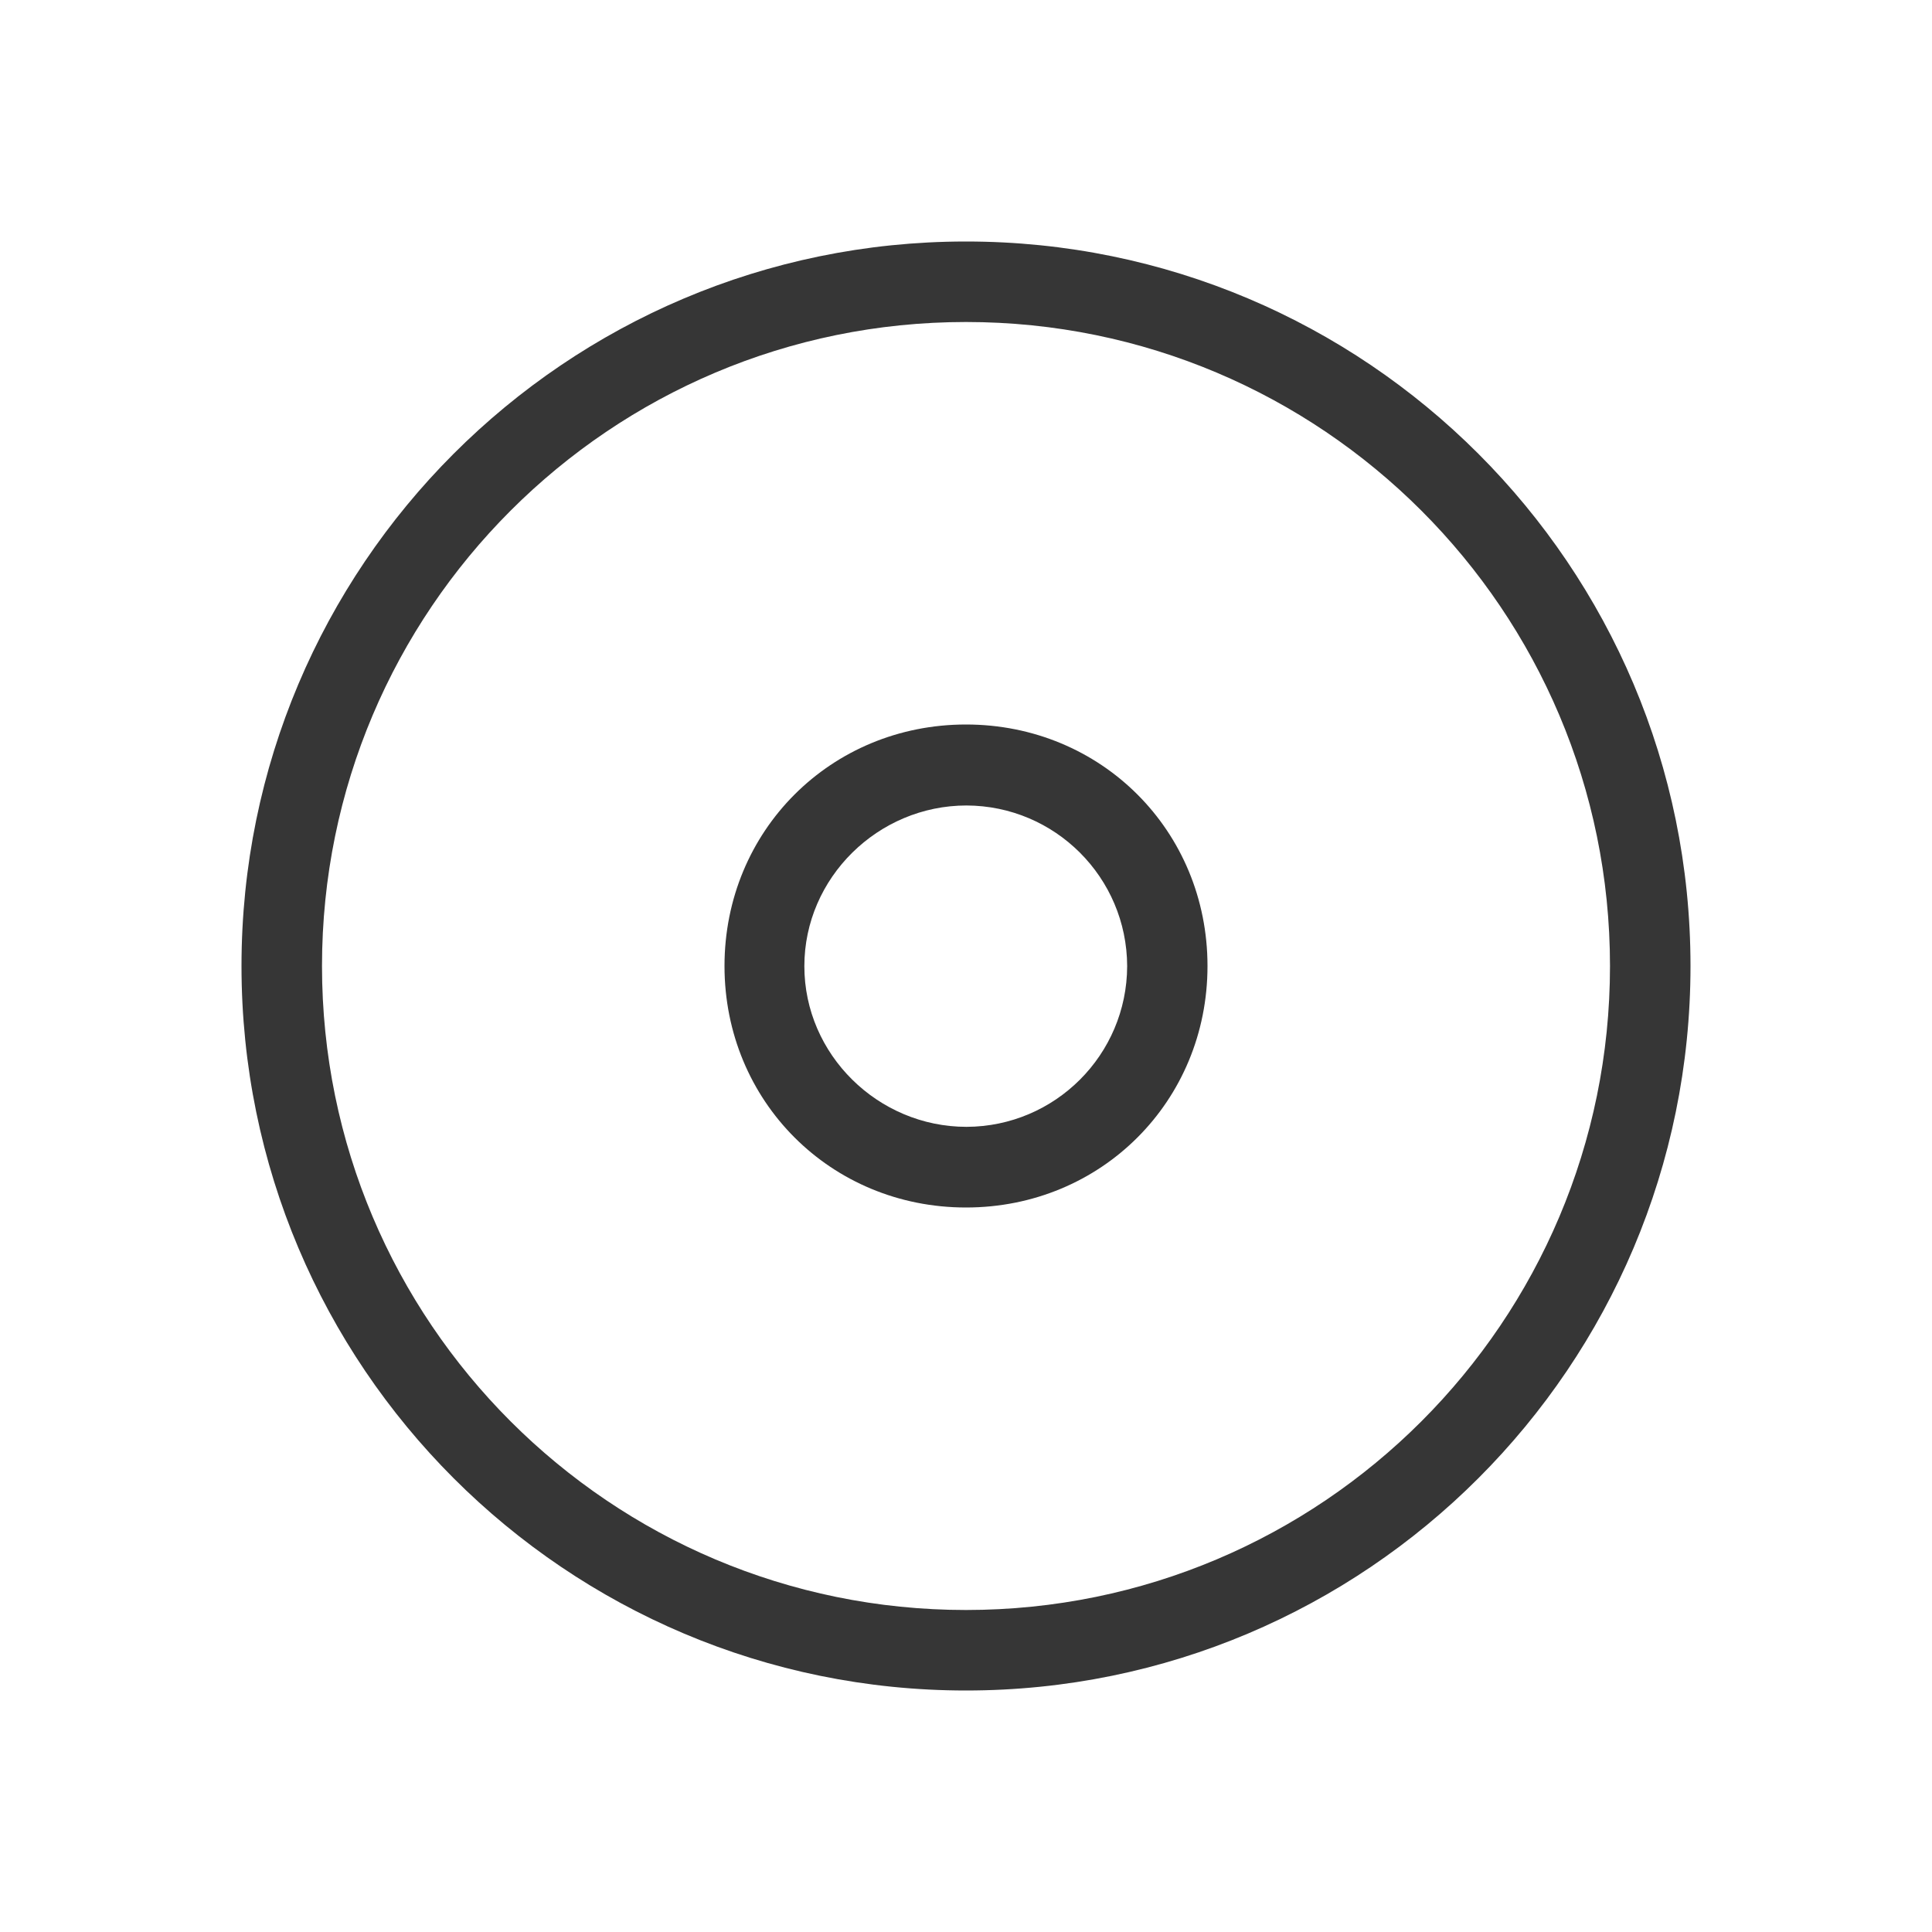
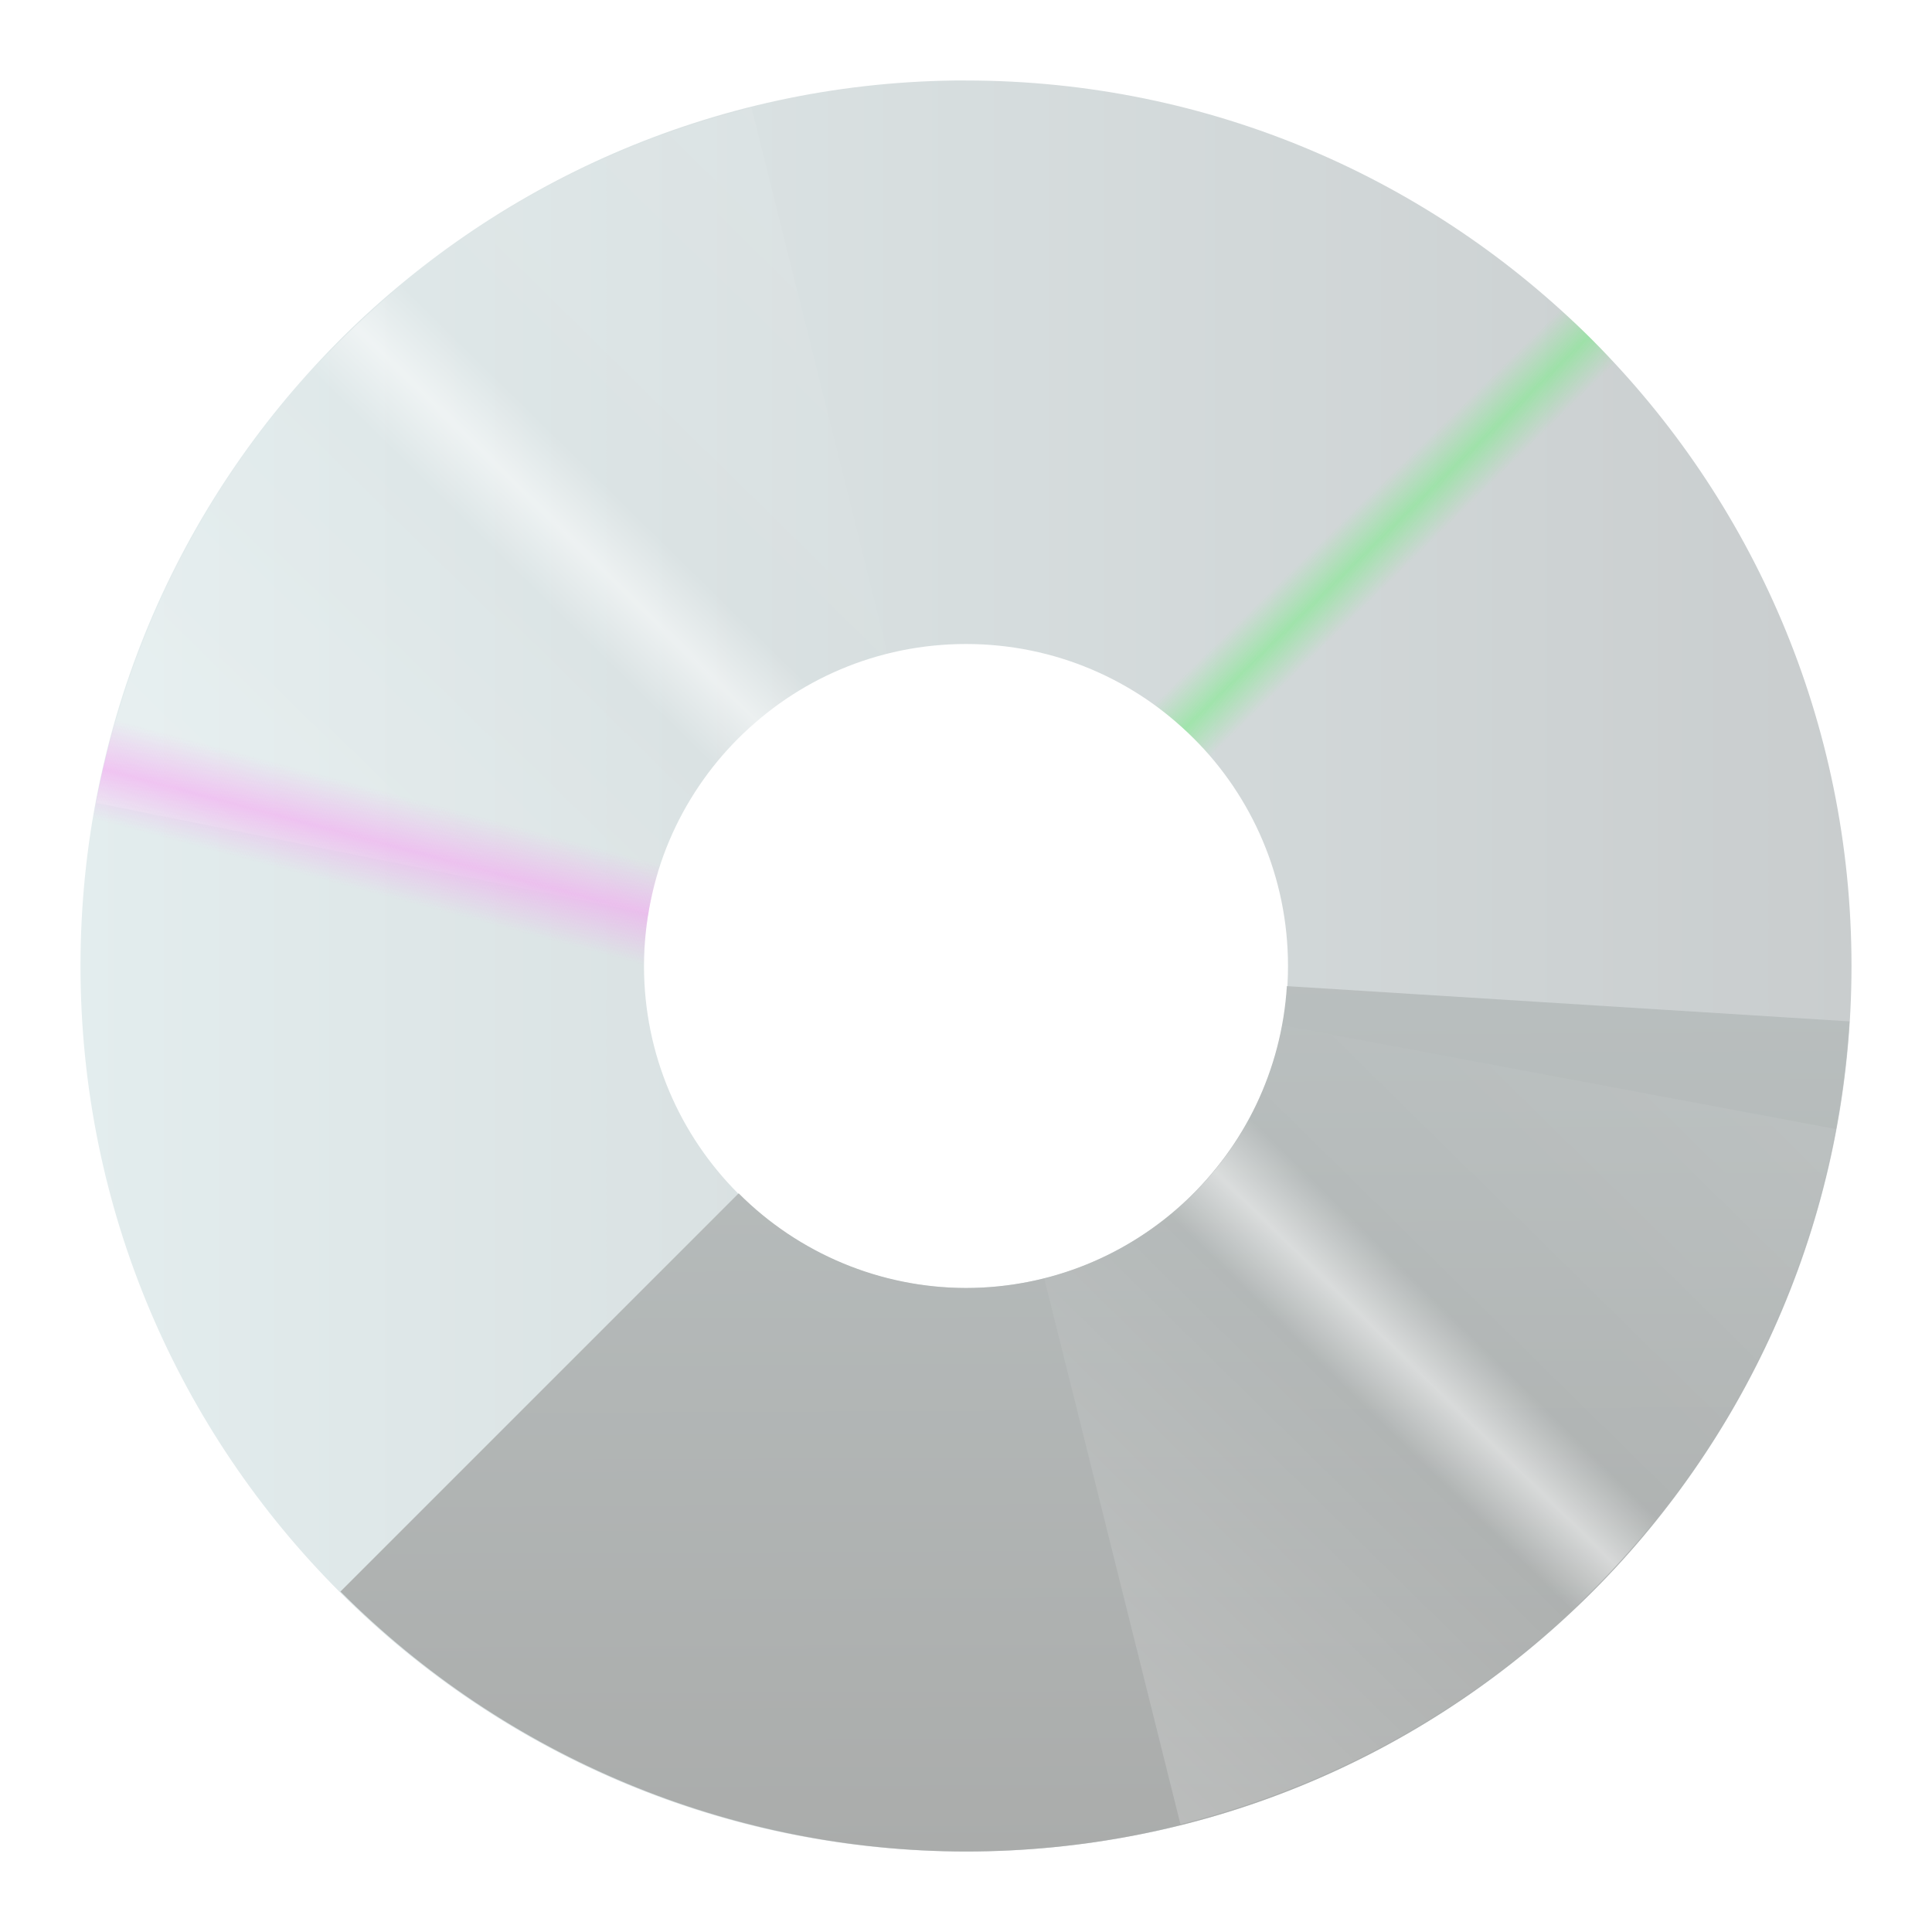
- <svg xmlns="http://www.w3.org/2000/svg" width="24" height="24" version="1.1">
-   <defs>
-     <style id="current-color-scheme" type="text/css">.ColorScheme-Text { color:#363636; } .ColorScheme-Highlight { color:#5294e2; }</style>
+ <svg xmlns="http://www.w3.org/2000/svg" xmlns:xlink="http://www.w3.org/1999/xlink" width="24" height="24" viewBox="0 0 6.35 6.35" version="1.1" id="svg5">
+   <defs id="defs2">
+     <linearGradient xlink:href="#linearGradient162116" id="linearGradient162118" x1="96.408" y1="238.007" x2="127.776" y2="238.007" gradientUnits="userSpaceOnUse" gradientTransform="matrix(0.701355,0,0,0.6767176,-66.61652,-149.0634)" />
+     <linearGradient id="linearGradient162116">
+       <stop style="stop-color:#e3edee;stop-opacity:1;" offset="0" id="stop162112" />
+       <stop style="stop-color:#c9cdce;stop-opacity:1" offset="1" id="stop162114" />
+     </linearGradient>
+     <linearGradient xlink:href="#linearGradient219586" id="linearGradient219588" x1="112.092" y1="238.007" x2="112.173" y2="254.339" gradientUnits="userSpaceOnUse" gradientTransform="matrix(0.701355,0,0,0.6767176,-66.61651,-149.0634)" />
+     <linearGradient id="linearGradient219586">
+       <stop style="stop-color:#b9bfbf;stop-opacity:1;" offset="0" id="stop219582" />
+       <stop style="stop-color:#aaacab;stop-opacity:1" offset="1" id="stop219584" />
+     </linearGradient>
+     <linearGradient xlink:href="#linearGradient2496" id="linearGradient2498" x1="16.424" y1="54.635" x2="32.332" y2="38.453" gradientUnits="userSpaceOnUse" gradientTransform="matrix(0.6874999,0,0,0.6874999,0.3124998,-15.4999)" />
+     <linearGradient id="linearGradient2496">
+       <stop style="stop-color:#ffffff;stop-opacity:0.5" offset="0" id="stop2492" />
+       <stop style="stop-color:#ffffff;stop-opacity:0" offset="0.45" id="stop3080" />
+       <stop style="stop-color:#ffffff;stop-opacity:1" offset="0.5" id="stop2756" />
+       <stop style="stop-color:#ffffff;stop-opacity:0" offset="0.55" id="stop3014" />
+       <stop style="stop-color:#ffffff;stop-opacity:0.2" offset="1" id="stop2494" />
+     </linearGradient>
+     <linearGradient xlink:href="#linearGradient11941" id="linearGradient11943" x1="5.108" y1="42.192" x2="7.469" y2="33.28" gradientUnits="userSpaceOnUse" gradientTransform="matrix(0.6874999,0,0,0.6874999,0.3124998,-15.4999)" />
+     <linearGradient id="linearGradient11941">
+       <stop style="stop-color:#f89af4;stop-opacity:0" offset="0" id="stop11937" />
+       <stop style="stop-color:#f89af4;stop-opacity:0" offset="0.4" id="stop12523" />
+       <stop style="stop-color:#f89af4;stop-opacity:1" offset="0.5" id="stop12201" />
+       <stop style="stop-color:#f89af4;stop-opacity:0" offset="0.6" id="stop12781" />
+       <stop style="stop-color:#f89af4;stop-opacity:0;" offset="1" id="stop11939" />
+     </linearGradient>
+     <linearGradient xlink:href="#linearGradient16450" id="linearGradient16452" x1="17.605" y1="29.41" x2="27.151" y2="39.244" gradientUnits="userSpaceOnUse" gradientTransform="matrix(0.6874999,0,0,0.6874999,0.3124998,-15.4999)" />
+     <linearGradient id="linearGradient16450">
+       <stop style="stop-color:#6fef7e;stop-opacity:0" offset="0" id="stop16446" />
+       <stop style="stop-color:#6fef7e;stop-opacity:0" offset="0.448" id="stop17132" />
+       <stop style="stop-color:#6fef7e;stop-opacity:1" offset="0.5" id="stop16680" />
+       <stop style="stop-color:#6fef7e;stop-opacity:0" offset="0.55" id="stop16938" />
+       <stop style="stop-color:#6fef7e;stop-opacity:0;" offset="1" id="stop16448" />
+     </linearGradient>
  </defs>
-   <path class="ColorScheme-Text" d="m12 9c-1.68 0-3 1.32-3 3s1.32 3 3 3 3-1.32 3-3-1.32-3-3-3zm0.006 1.006a2.002 2.002 0 0 1 1.996 1.996 2.002 2.002 0 0 1-1.996 1.996c-1.098 0-2.014-0.897-2.014-1.996 0-1.098 0.916-1.996 2.014-1.996z" fill="currentColor" />
-   <path class="ColorScheme-Text" d="m11.99 3a9 9 0 0 0-8.99 9 9 9 0 0 0 9 9 9 9 0 0 0 9-9 9 9 0 0 0-9-9 9 9 0 0 0-0.01 0zm0.01 1a8 8 0 0 1 8 8 8 8 0 0 1-8 8 8 8 0 0 1-8-8 8 8 0 0 1 8-8z" fill="currentColor" />
+   <path id="path151229" style="fill:url(#linearGradient162118);fill-opacity:1;stroke-width:0.911;stroke-linecap:round;stroke-linejoin:round" d="M 11.859,1 C 5.85,1.076 1,5.972 1,12 c 6e-7,6.075 4.925,11 11,11 6.075,0 11,-4.925 11,-11 C 23,5.925 18.075,1 12,1 11.953,1 11.907,0.999 11.859,1 Z M 12,8 a 4,4 0 0 1 4,4 4,4 0 0 1 -4,4 4,4 0 0 1 -4,-4 4,4 0 0 1 4,-4 z" transform="scale(0.2645833)" />
+   <path id="path151229-3-3" style="fill:url(#linearGradient219588);fill-opacity:1;stroke-width:0.911;stroke-linecap:round;stroke-linejoin:round" d="M 15.986,12.25 A 4,4 0 0 1 12,16 4,4 0 0 1 9.176,14.824 l -0.088,0.088 -4.859,4.859 C 6.289,21.835 9.084,22.997 12,23 17.807,22.998 22.612,18.483 22.975,12.688 Z" transform="scale(0.2645833)" />
+   <path id="rect2336" style="opacity:0.5;fill:url(#linearGradient2498);fill-opacity:1;stroke-width:1.375;stroke-linecap:round;stroke-linejoin:round" d="M 9.336,1.338 C 5.17,2.381 1.991,5.754 1.197,9.975 l 6.688,1.338 0.064,0.012 0.107,0.018 A 4,4 0 0 1 11.029,8.121 L 11.002,8.014 Z M 15.93,12.738 a 4,4 0 0 1 -2.959,3.141 l 0.027,0.107 1.666,6.676 c 4.166,-1.043 7.345,-4.416 8.139,-8.637 z" transform="scale(0.2645833)" />
+   <path id="path151229-7" style="opacity:0.5;fill:url(#linearGradient11943);fill-opacity:1;stroke-width:0.911;stroke-linecap:round;stroke-linejoin:round" d="M 2.283,6.855 C 1.442,8.44 1.002,10.206 1,12 c 0.002,1.794 0.442,3.56 1.283,5.145 2.061,-1.091 4.122,-2.182 6.184,-3.273 A 4,4 0 0 1 8,12 4,4 0 0 1 8.467,10.129 C 6.286,8.975 4.344,7.946 2.283,6.855 Z" transform="scale(0.2645833)" />
+   <path id="path151229-1" style="opacity:0.5;fill:url(#linearGradient16452);fill-opacity:1;stroke-width:0.911;stroke-linecap:round;stroke-linejoin:round" d="m 15.281,1.5 -2.088,6.682 a 4,4 0 0 1 2.551,2.414 l 6.557,-2.457 C 21.11,4.962 18.52,2.512 15.281,1.5 Z" transform="scale(0.2645833)" />
</svg>
